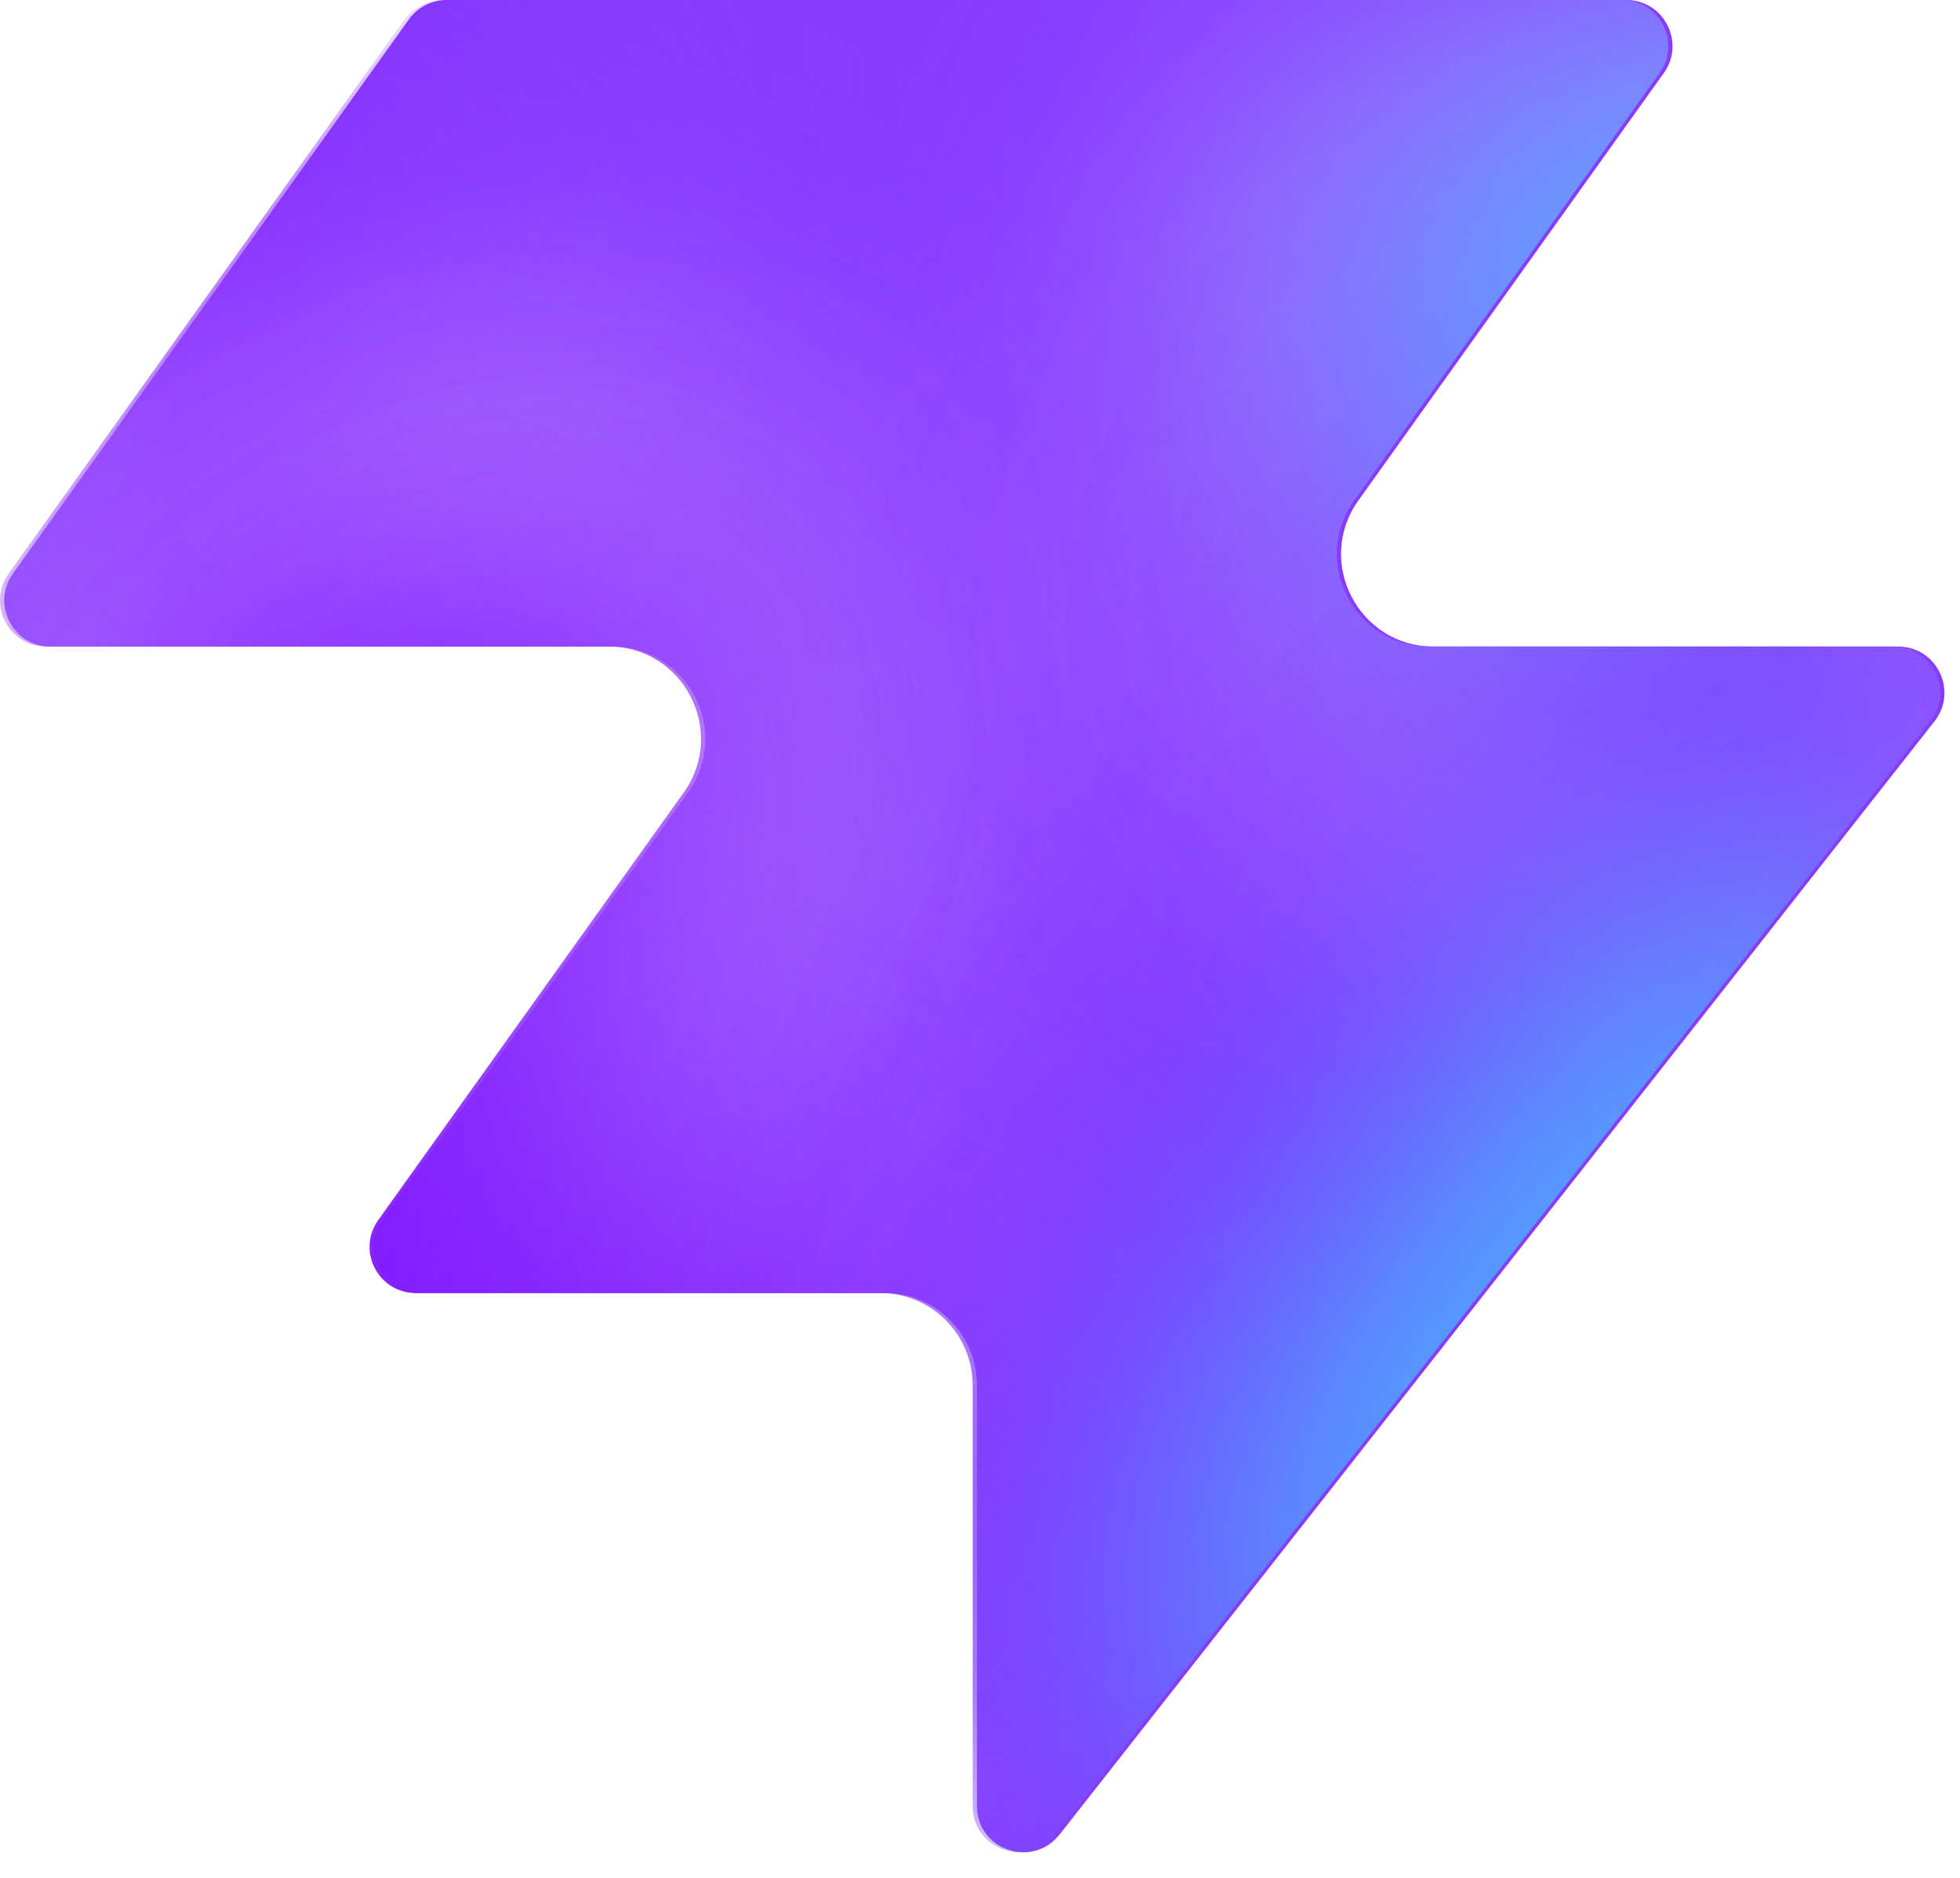
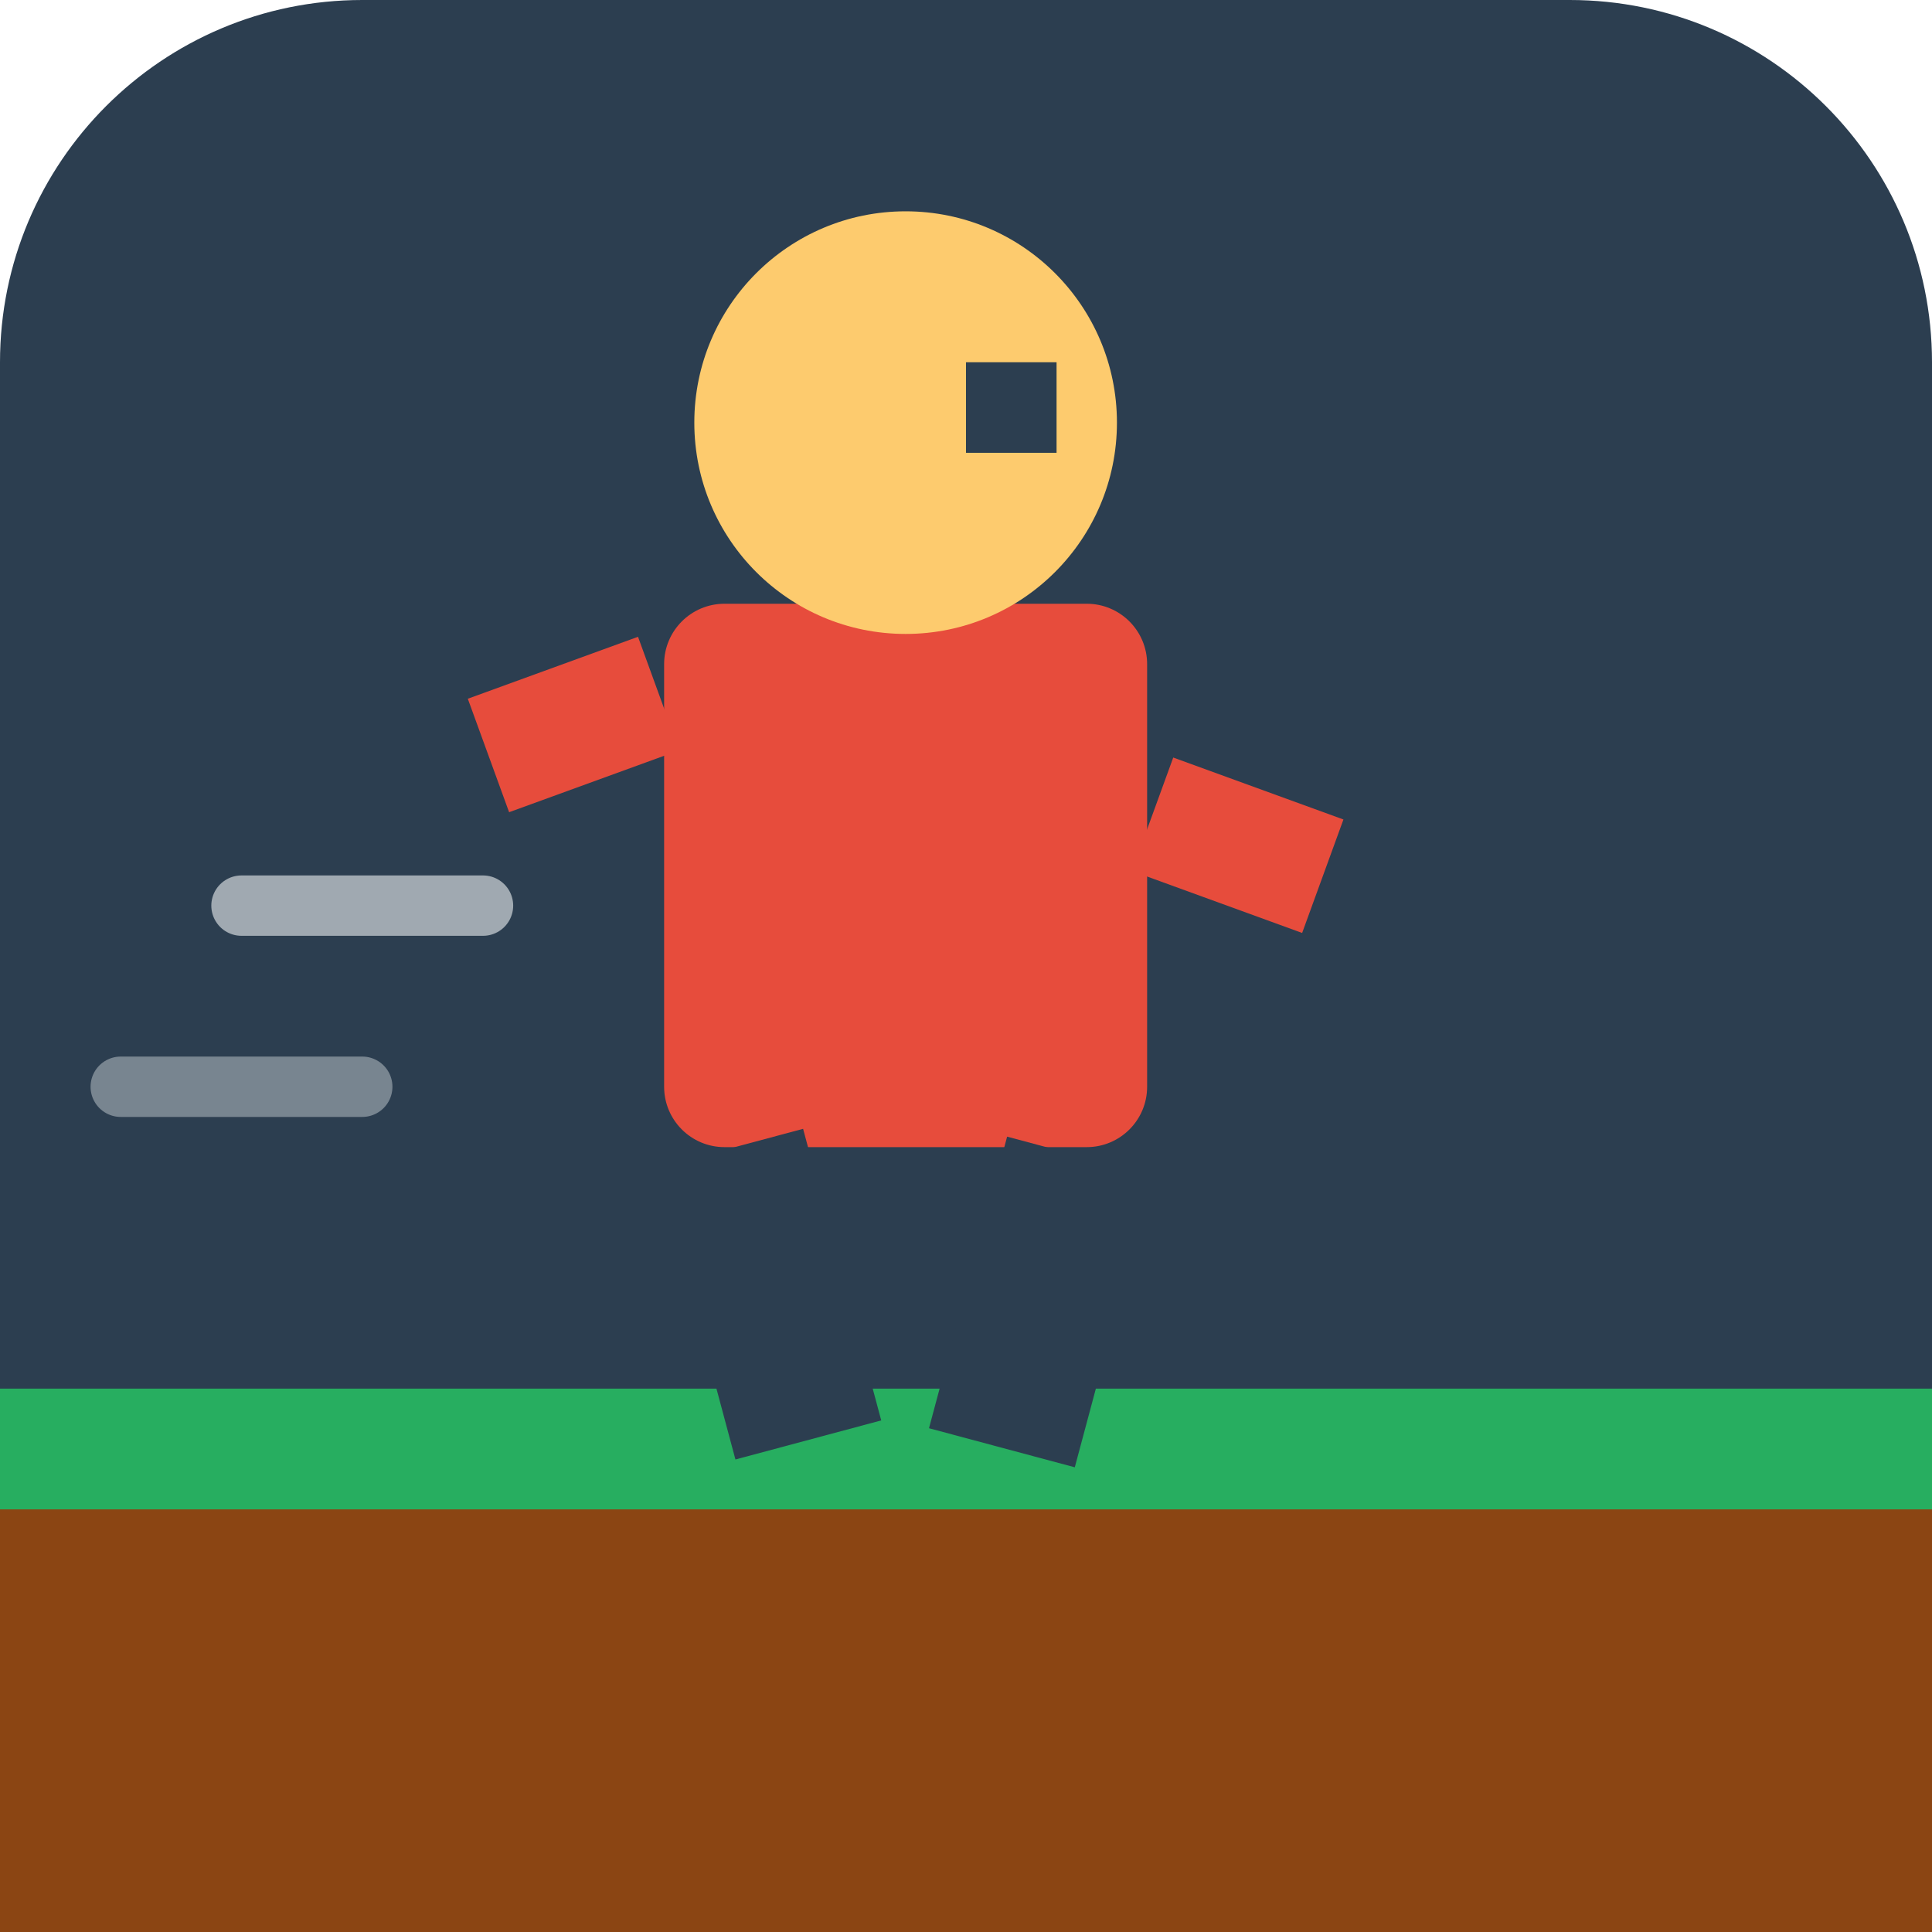
- <svg xmlns="http://www.w3.org/2000/svg" width="48" height="46" fill="none" viewBox="0 0 48 46">
-   <path fill="#863bff" d="M25.946 44.938c-.664.845-2.021.375-2.021-.698V33.937a2.26 2.26 0 0 0-2.262-2.262H10.287c-.92 0-1.456-1.04-.92-1.788l7.48-10.471c1.07-1.497 0-3.578-1.842-3.578H1.237c-.92 0-1.456-1.04-.92-1.788L10.013.474c.214-.297.556-.474.92-.474h28.894c.92 0 1.456 1.04.92 1.788l-7.48 10.471c-1.07 1.498 0 3.579 1.842 3.579h11.377c.943 0 1.473 1.088.89 1.83L25.947 44.94z" style="fill:#863bff;fill:color(display-p3 .525 .23 1);fill-opacity:1" />
-   <mask id="a" width="48" height="46" x="0" y="0" maskUnits="userSpaceOnUse" style="mask-type:alpha">
-     <path fill="#000" d="M25.842 44.938c-.664.844-2.021.375-2.021-.698V33.937a2.26 2.26 0 0 0-2.262-2.262H10.183c-.92 0-1.456-1.04-.92-1.788l7.48-10.471c1.07-1.498 0-3.579-1.842-3.579H1.133c-.92 0-1.456-1.04-.92-1.787L9.91.473c.214-.297.556-.474.92-.474h28.894c.92 0 1.456 1.04.92 1.788l-7.48 10.471c-1.07 1.498 0 3.578 1.842 3.578h11.377c.943 0 1.473 1.088.89 1.832L25.843 44.94z" style="fill:#000;fill-opacity:1" />
-   </mask>
-   <g mask="url(#a)">
-     <g filter="url(#b)">
-       <ellipse cx="5.508" cy="14.704" fill="#ede6ff" rx="5.508" ry="14.704" style="fill:#ede6ff;fill:color(display-p3 .927 .903 1);fill-opacity:1" transform="matrix(.00324 1 1 -.00324 -4.47 31.516)" />
-     </g>
-     <g filter="url(#c)">
-       <ellipse cx="10.399" cy="29.851" fill="#ede6ff" rx="10.399" ry="29.851" style="fill:#ede6ff;fill:color(display-p3 .927 .903 1);fill-opacity:1" transform="matrix(.00324 1 1 -.00324 -39.328 7.883)" />
-     </g>
-     <g filter="url(#d)">
-       <ellipse cx="5.508" cy="30.487" fill="#7e14ff" rx="5.508" ry="30.487" style="fill:#7e14ff;fill:color(display-p3 .492 .077 1);fill-opacity:1" transform="rotate(89.814 -25.913 -14.639)scale(1 -1)" />
-     </g>
-     <g filter="url(#e)">
-       <ellipse cx="5.508" cy="30.599" fill="#7e14ff" rx="5.508" ry="30.599" style="fill:#7e14ff;fill:color(display-p3 .492 .077 1);fill-opacity:1" transform="rotate(89.814 -32.644 -3.334)scale(1 -1)" />
-     </g>
-     <g filter="url(#f)">
-       <ellipse cx="5.508" cy="30.599" fill="#7e14ff" rx="5.508" ry="30.599" style="fill:#7e14ff;fill:color(display-p3 .492 .077 1);fill-opacity:1" transform="matrix(.00324 1 1 -.00324 -34.34 30.47)" />
-     </g>
-     <g filter="url(#g)">
-       <ellipse cx="14.072" cy="22.078" fill="#ede6ff" rx="14.072" ry="22.078" style="fill:#ede6ff;fill:color(display-p3 .927 .903 1);fill-opacity:1" transform="rotate(93.35 24.506 48.493)scale(-1 1)" />
-     </g>
-     <g filter="url(#h)">
-       <ellipse cx="3.47" cy="21.501" fill="#7e14ff" rx="3.47" ry="21.501" style="fill:#7e14ff;fill:color(display-p3 .492 .077 1);fill-opacity:1" transform="rotate(89.009 28.708 47.59)scale(-1 1)" />
-     </g>
-     <g filter="url(#i)">
-       <ellipse cx="3.47" cy="21.501" fill="#7e14ff" rx="3.47" ry="21.501" style="fill:#7e14ff;fill:color(display-p3 .492 .077 1);fill-opacity:1" transform="rotate(89.009 28.708 47.59)scale(-1 1)" />
-     </g>
-     <g filter="url(#j)">
-       <ellipse cx=".387" cy="8.972" fill="#7e14ff" rx="4.407" ry="29.108" style="fill:#7e14ff;fill:color(display-p3 .492 .077 1);fill-opacity:1" transform="rotate(39.51 .387 8.972)" />
-     </g>
-     <g filter="url(#k)">
-       <ellipse cx="47.523" cy="-6.092" fill="#7e14ff" rx="4.407" ry="29.108" style="fill:#7e14ff;fill:color(display-p3 .492 .077 1);fill-opacity:1" transform="rotate(37.892 47.523 -6.092)" />
-     </g>
-     <g filter="url(#l)">
-       <ellipse cx="41.412" cy="6.333" fill="#47bfff" rx="5.971" ry="9.665" style="fill:#47bfff;fill:color(display-p3 .28 .748 1);fill-opacity:1" transform="rotate(37.892 41.412 6.333)" />
-     </g>
-     <g filter="url(#m)">
-       <ellipse cx="-1.879" cy="38.332" fill="#7e14ff" rx="4.407" ry="29.108" style="fill:#7e14ff;fill:color(display-p3 .492 .077 1);fill-opacity:1" transform="rotate(37.892 -1.88 38.332)" />
-     </g>
-     <g filter="url(#n)">
-       <ellipse cx="-1.879" cy="38.332" fill="#7e14ff" rx="4.407" ry="29.108" style="fill:#7e14ff;fill:color(display-p3 .492 .077 1);fill-opacity:1" transform="rotate(37.892 -1.88 38.332)" />
-     </g>
-     <g filter="url(#o)">
-       <ellipse cx="35.651" cy="29.907" fill="#7e14ff" rx="4.407" ry="29.108" style="fill:#7e14ff;fill:color(display-p3 .492 .077 1);fill-opacity:1" transform="rotate(37.892 35.651 29.907)" />
-     </g>
-     <g filter="url(#p)">
-       <ellipse cx="38.418" cy="32.4" fill="#47bfff" rx="5.971" ry="15.297" style="fill:#47bfff;fill:color(display-p3 .28 .748 1);fill-opacity:1" transform="rotate(37.892 38.418 32.4)" />
-     </g>
-   </g>
-   <defs>
-     <filter id="b" width="60.045" height="41.654" x="-19.77" y="16.149" color-interpolation-filters="sRGB" filterUnits="userSpaceOnUse">
-       <feFlood flood-opacity="0" result="BackgroundImageFix" />
-       <feBlend in="SourceGraphic" in2="BackgroundImageFix" result="shape" />
-       <feGaussianBlur result="effect1_foregroundBlur_2002_17158" stdDeviation="7.659" />
-     </filter>
-     <filter id="c" width="90.34" height="51.437" x="-54.613" y="-7.533" color-interpolation-filters="sRGB" filterUnits="userSpaceOnUse">
-       <feFlood flood-opacity="0" result="BackgroundImageFix" />
-       <feBlend in="SourceGraphic" in2="BackgroundImageFix" result="shape" />
-       <feGaussianBlur result="effect1_foregroundBlur_2002_17158" stdDeviation="7.659" />
-     </filter>
-     <filter id="d" width="79.355" height="29.4" x="-49.64" y="2.03" color-interpolation-filters="sRGB" filterUnits="userSpaceOnUse">
-       <feFlood flood-opacity="0" result="BackgroundImageFix" />
-       <feBlend in="SourceGraphic" in2="BackgroundImageFix" result="shape" />
-       <feGaussianBlur result="effect1_foregroundBlur_2002_17158" stdDeviation="4.596" />
-     </filter>
-     <filter id="e" width="79.579" height="29.4" x="-45.045" y="20.029" color-interpolation-filters="sRGB" filterUnits="userSpaceOnUse">
-       <feFlood flood-opacity="0" result="BackgroundImageFix" />
-       <feBlend in="SourceGraphic" in2="BackgroundImageFix" result="shape" />
-       <feGaussianBlur result="effect1_foregroundBlur_2002_17158" stdDeviation="4.596" />
-     </filter>
-     <filter id="f" width="79.579" height="29.4" x="-43.513" y="21.178" color-interpolation-filters="sRGB" filterUnits="userSpaceOnUse">
-       <feFlood flood-opacity="0" result="BackgroundImageFix" />
-       <feBlend in="SourceGraphic" in2="BackgroundImageFix" result="shape" />
-       <feGaussianBlur result="effect1_foregroundBlur_2002_17158" stdDeviation="4.596" />
-     </filter>
-     <filter id="g" width="74.749" height="58.852" x="15.756" y="-17.901" color-interpolation-filters="sRGB" filterUnits="userSpaceOnUse">
-       <feFlood flood-opacity="0" result="BackgroundImageFix" />
-       <feBlend in="SourceGraphic" in2="BackgroundImageFix" result="shape" />
-       <feGaussianBlur result="effect1_foregroundBlur_2002_17158" stdDeviation="7.659" />
-     </filter>
-     <filter id="h" width="61.377" height="25.362" x="23.548" y="2.284" color-interpolation-filters="sRGB" filterUnits="userSpaceOnUse">
-       <feFlood flood-opacity="0" result="BackgroundImageFix" />
-       <feBlend in="SourceGraphic" in2="BackgroundImageFix" result="shape" />
-       <feGaussianBlur result="effect1_foregroundBlur_2002_17158" stdDeviation="4.596" />
-     </filter>
-     <filter id="i" width="61.377" height="25.362" x="23.548" y="2.284" color-interpolation-filters="sRGB" filterUnits="userSpaceOnUse">
-       <feFlood flood-opacity="0" result="BackgroundImageFix" />
-       <feBlend in="SourceGraphic" in2="BackgroundImageFix" result="shape" />
-       <feGaussianBlur result="effect1_foregroundBlur_2002_17158" stdDeviation="4.596" />
-     </filter>
-     <filter id="j" width="56.045" height="63.649" x="-27.636" y="-22.853" color-interpolation-filters="sRGB" filterUnits="userSpaceOnUse">
-       <feFlood flood-opacity="0" result="BackgroundImageFix" />
-       <feBlend in="SourceGraphic" in2="BackgroundImageFix" result="shape" />
-       <feGaussianBlur result="effect1_foregroundBlur_2002_17158" stdDeviation="4.596" />
-     </filter>
-     <filter id="k" width="54.814" height="64.646" x="20.116" y="-38.415" color-interpolation-filters="sRGB" filterUnits="userSpaceOnUse">
-       <feFlood flood-opacity="0" result="BackgroundImageFix" />
-       <feBlend in="SourceGraphic" in2="BackgroundImageFix" result="shape" />
-       <feGaussianBlur result="effect1_foregroundBlur_2002_17158" stdDeviation="4.596" />
-     </filter>
-     <filter id="l" width="33.541" height="35.313" x="24.641" y="-11.323" color-interpolation-filters="sRGB" filterUnits="userSpaceOnUse">
-       <feFlood flood-opacity="0" result="BackgroundImageFix" />
-       <feBlend in="SourceGraphic" in2="BackgroundImageFix" result="shape" />
-       <feGaussianBlur result="effect1_foregroundBlur_2002_17158" stdDeviation="4.596" />
-     </filter>
-     <filter id="m" width="54.814" height="64.646" x="-29.286" y="6.009" color-interpolation-filters="sRGB" filterUnits="userSpaceOnUse">
-       <feFlood flood-opacity="0" result="BackgroundImageFix" />
-       <feBlend in="SourceGraphic" in2="BackgroundImageFix" result="shape" />
-       <feGaussianBlur result="effect1_foregroundBlur_2002_17158" stdDeviation="4.596" />
-     </filter>
-     <filter id="n" width="54.814" height="64.646" x="-29.286" y="6.009" color-interpolation-filters="sRGB" filterUnits="userSpaceOnUse">
-       <feFlood flood-opacity="0" result="BackgroundImageFix" />
-       <feBlend in="SourceGraphic" in2="BackgroundImageFix" result="shape" />
-       <feGaussianBlur result="effect1_foregroundBlur_2002_17158" stdDeviation="4.596" />
-     </filter>
-     <filter id="o" width="54.814" height="64.646" x="8.244" y="-2.416" color-interpolation-filters="sRGB" filterUnits="userSpaceOnUse">
-       <feFlood flood-opacity="0" result="BackgroundImageFix" />
-       <feBlend in="SourceGraphic" in2="BackgroundImageFix" result="shape" />
-       <feGaussianBlur result="effect1_foregroundBlur_2002_17158" stdDeviation="4.596" />
-     </filter>
-     <filter id="p" width="39.409" height="43.623" x="18.713" y="10.588" color-interpolation-filters="sRGB" filterUnits="userSpaceOnUse">
-       <feFlood flood-opacity="0" result="BackgroundImageFix" />
-       <feBlend in="SourceGraphic" in2="BackgroundImageFix" result="shape" />
-       <feGaussianBlur result="effect1_foregroundBlur_2002_17158" stdDeviation="4.596" />
-     </filter>
-   </defs>
+ <svg xmlns="http://www.w3.org/2000/svg" viewBox="0 0 64 64">
+   <rect width="64" height="64" rx="12" fill="#2C3E50" />
+   <rect x="0" y="48" width="64" height="16" fill="#8B4513" />
+   <rect x="0" y="46" width="64" height="4" fill="#27AE60" />
+   <rect x="22" y="20" width="16" height="18" rx="2" fill="#E74C3C" />
+   <circle cx="30" cy="14" r="7" fill="#FDCB6E" />
+   <rect x="32" y="12" width="3" height="3" fill="#2C3E50" />
+   <rect x="16" y="22" width="6" height="4" fill="#E74C3C" transform="rotate(-20 19 24)" />
+   <rect x="38" y="26" width="6" height="4" fill="#E74C3C" transform="rotate(20 41 28)" />
+   <rect x="23" y="38" width="5" height="10" fill="#2C3E50" transform="rotate(-15 25 43)" />
+   <rect x="32" y="38" width="5" height="10" fill="#2C3E50" transform="rotate(15 34 43)" />
+   <line x1="8" y1="30" x2="16" y2="30" stroke="#ECF0F1" stroke-width="2" stroke-linecap="round" opacity="0.6" />
+   <line x1="4" y1="36" x2="12" y2="36" stroke="#ECF0F1" stroke-width="2" stroke-linecap="round" opacity="0.4" />
</svg>
